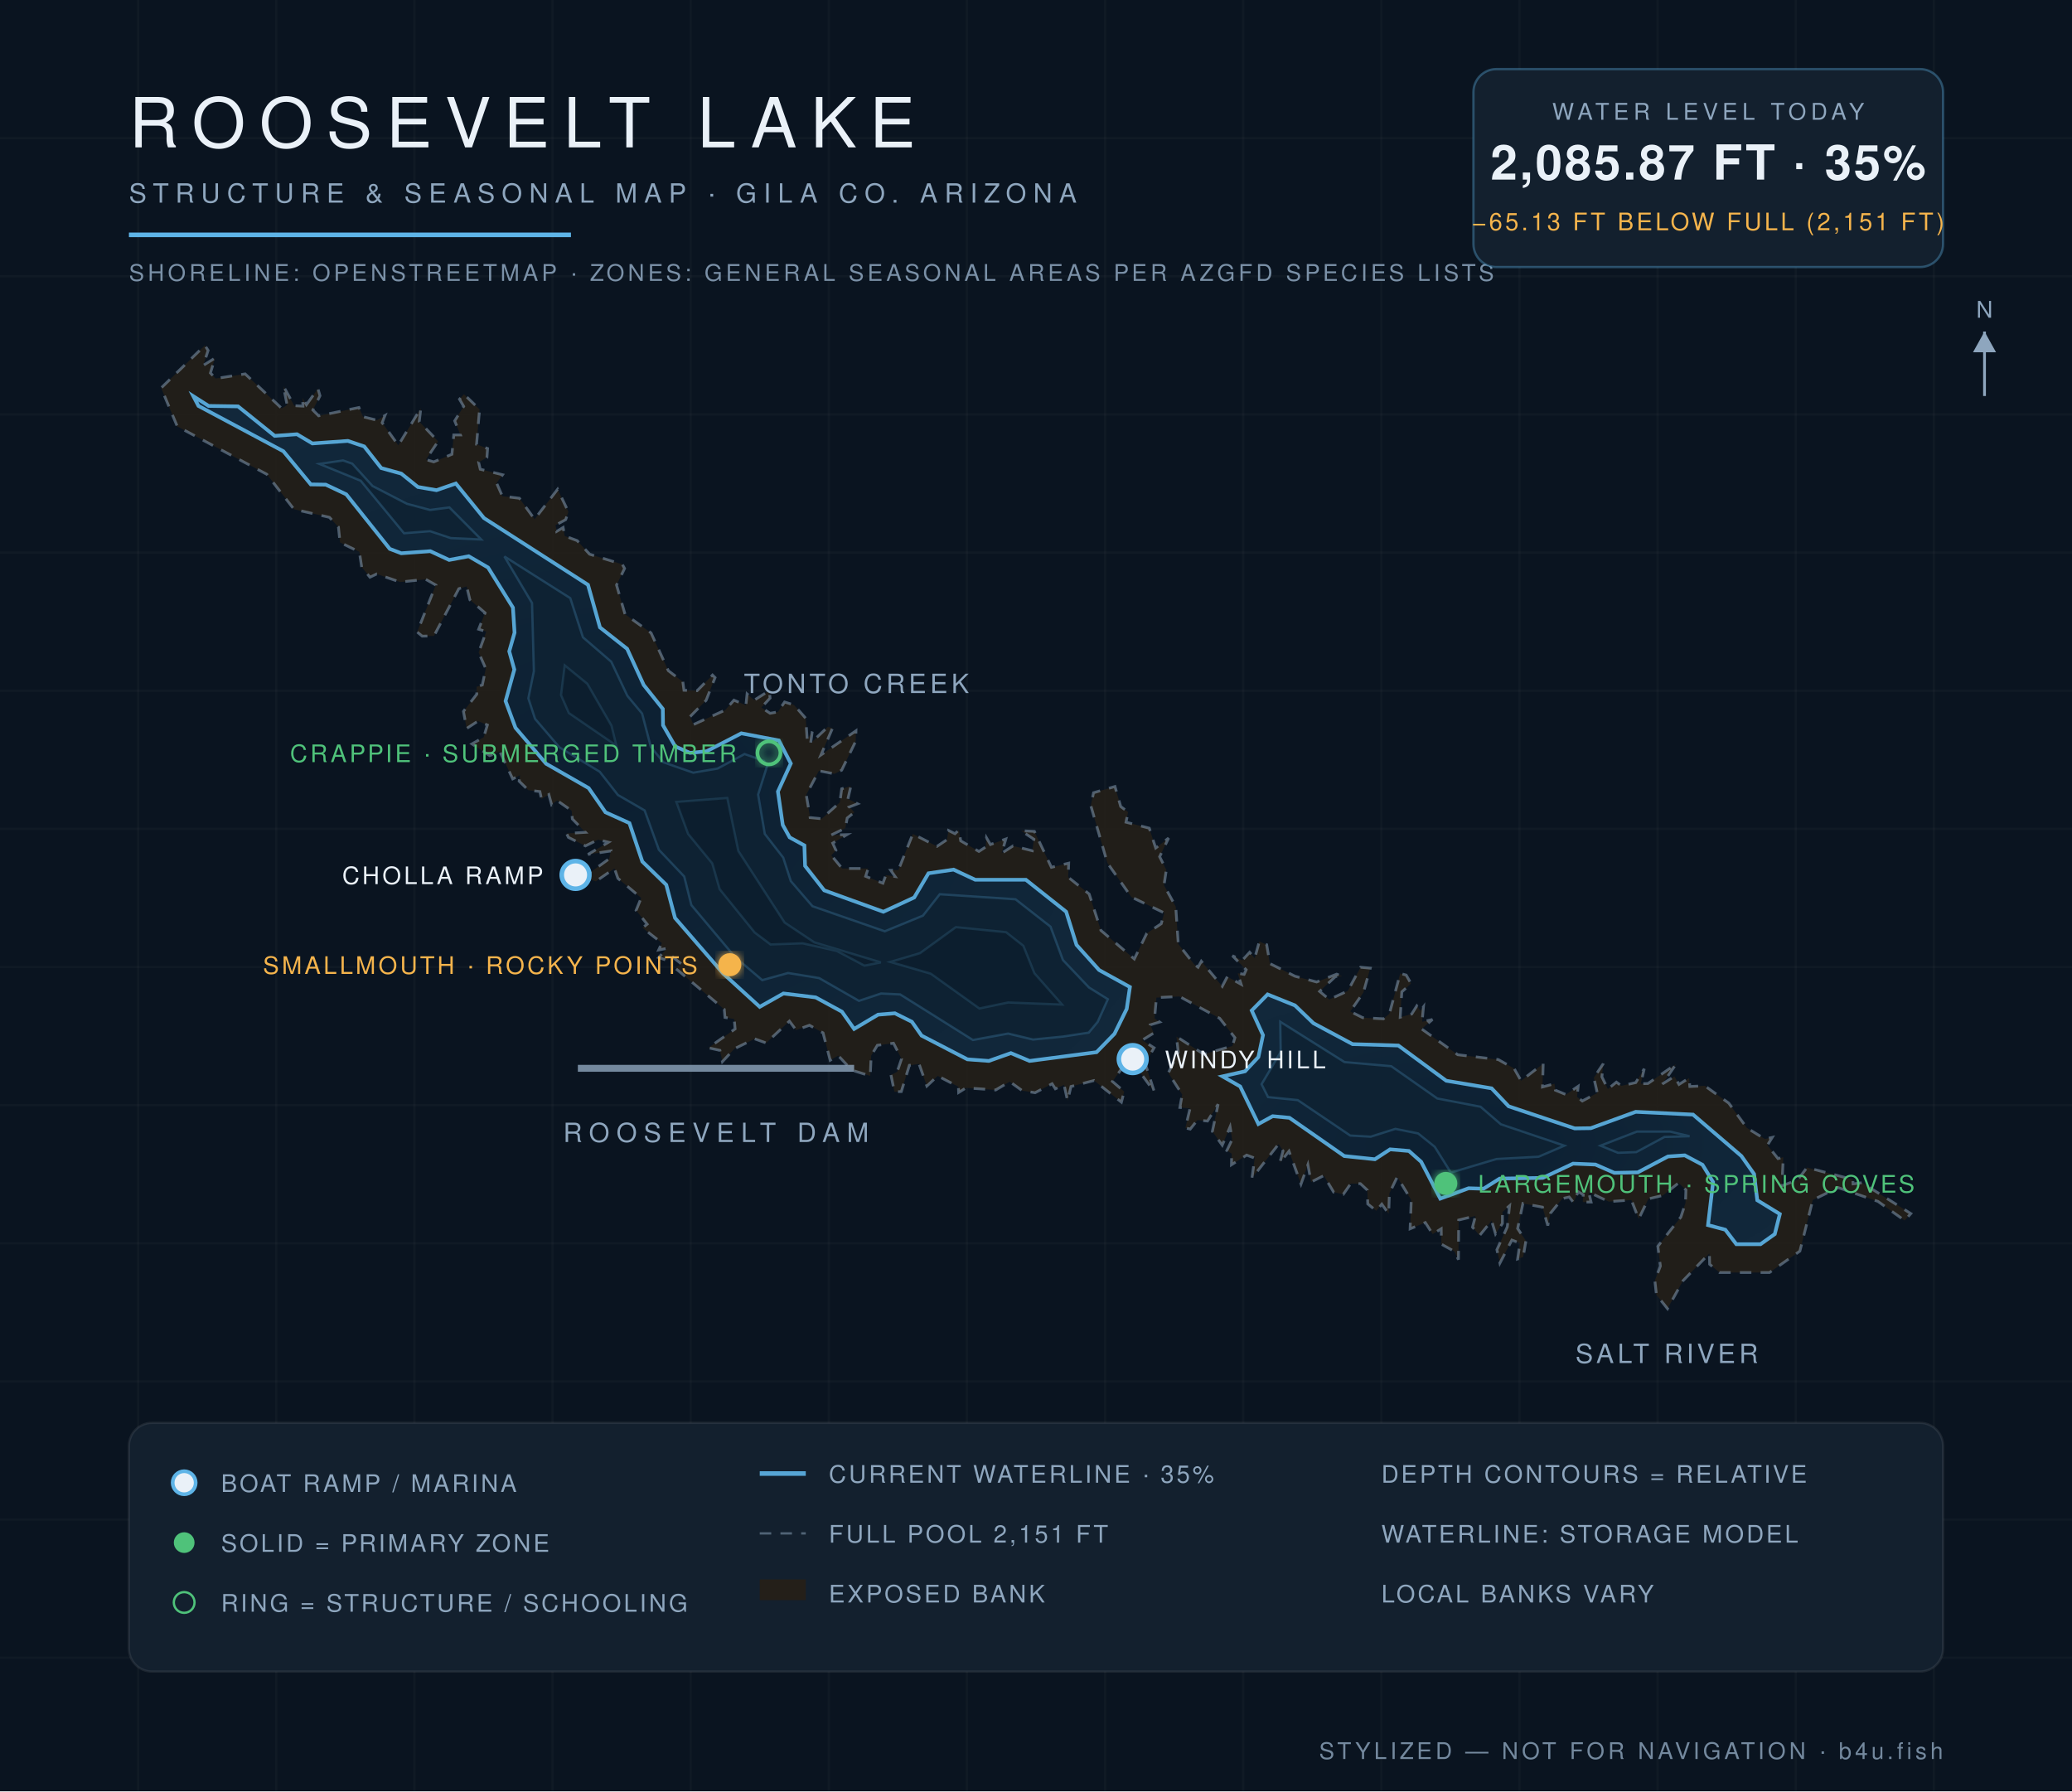
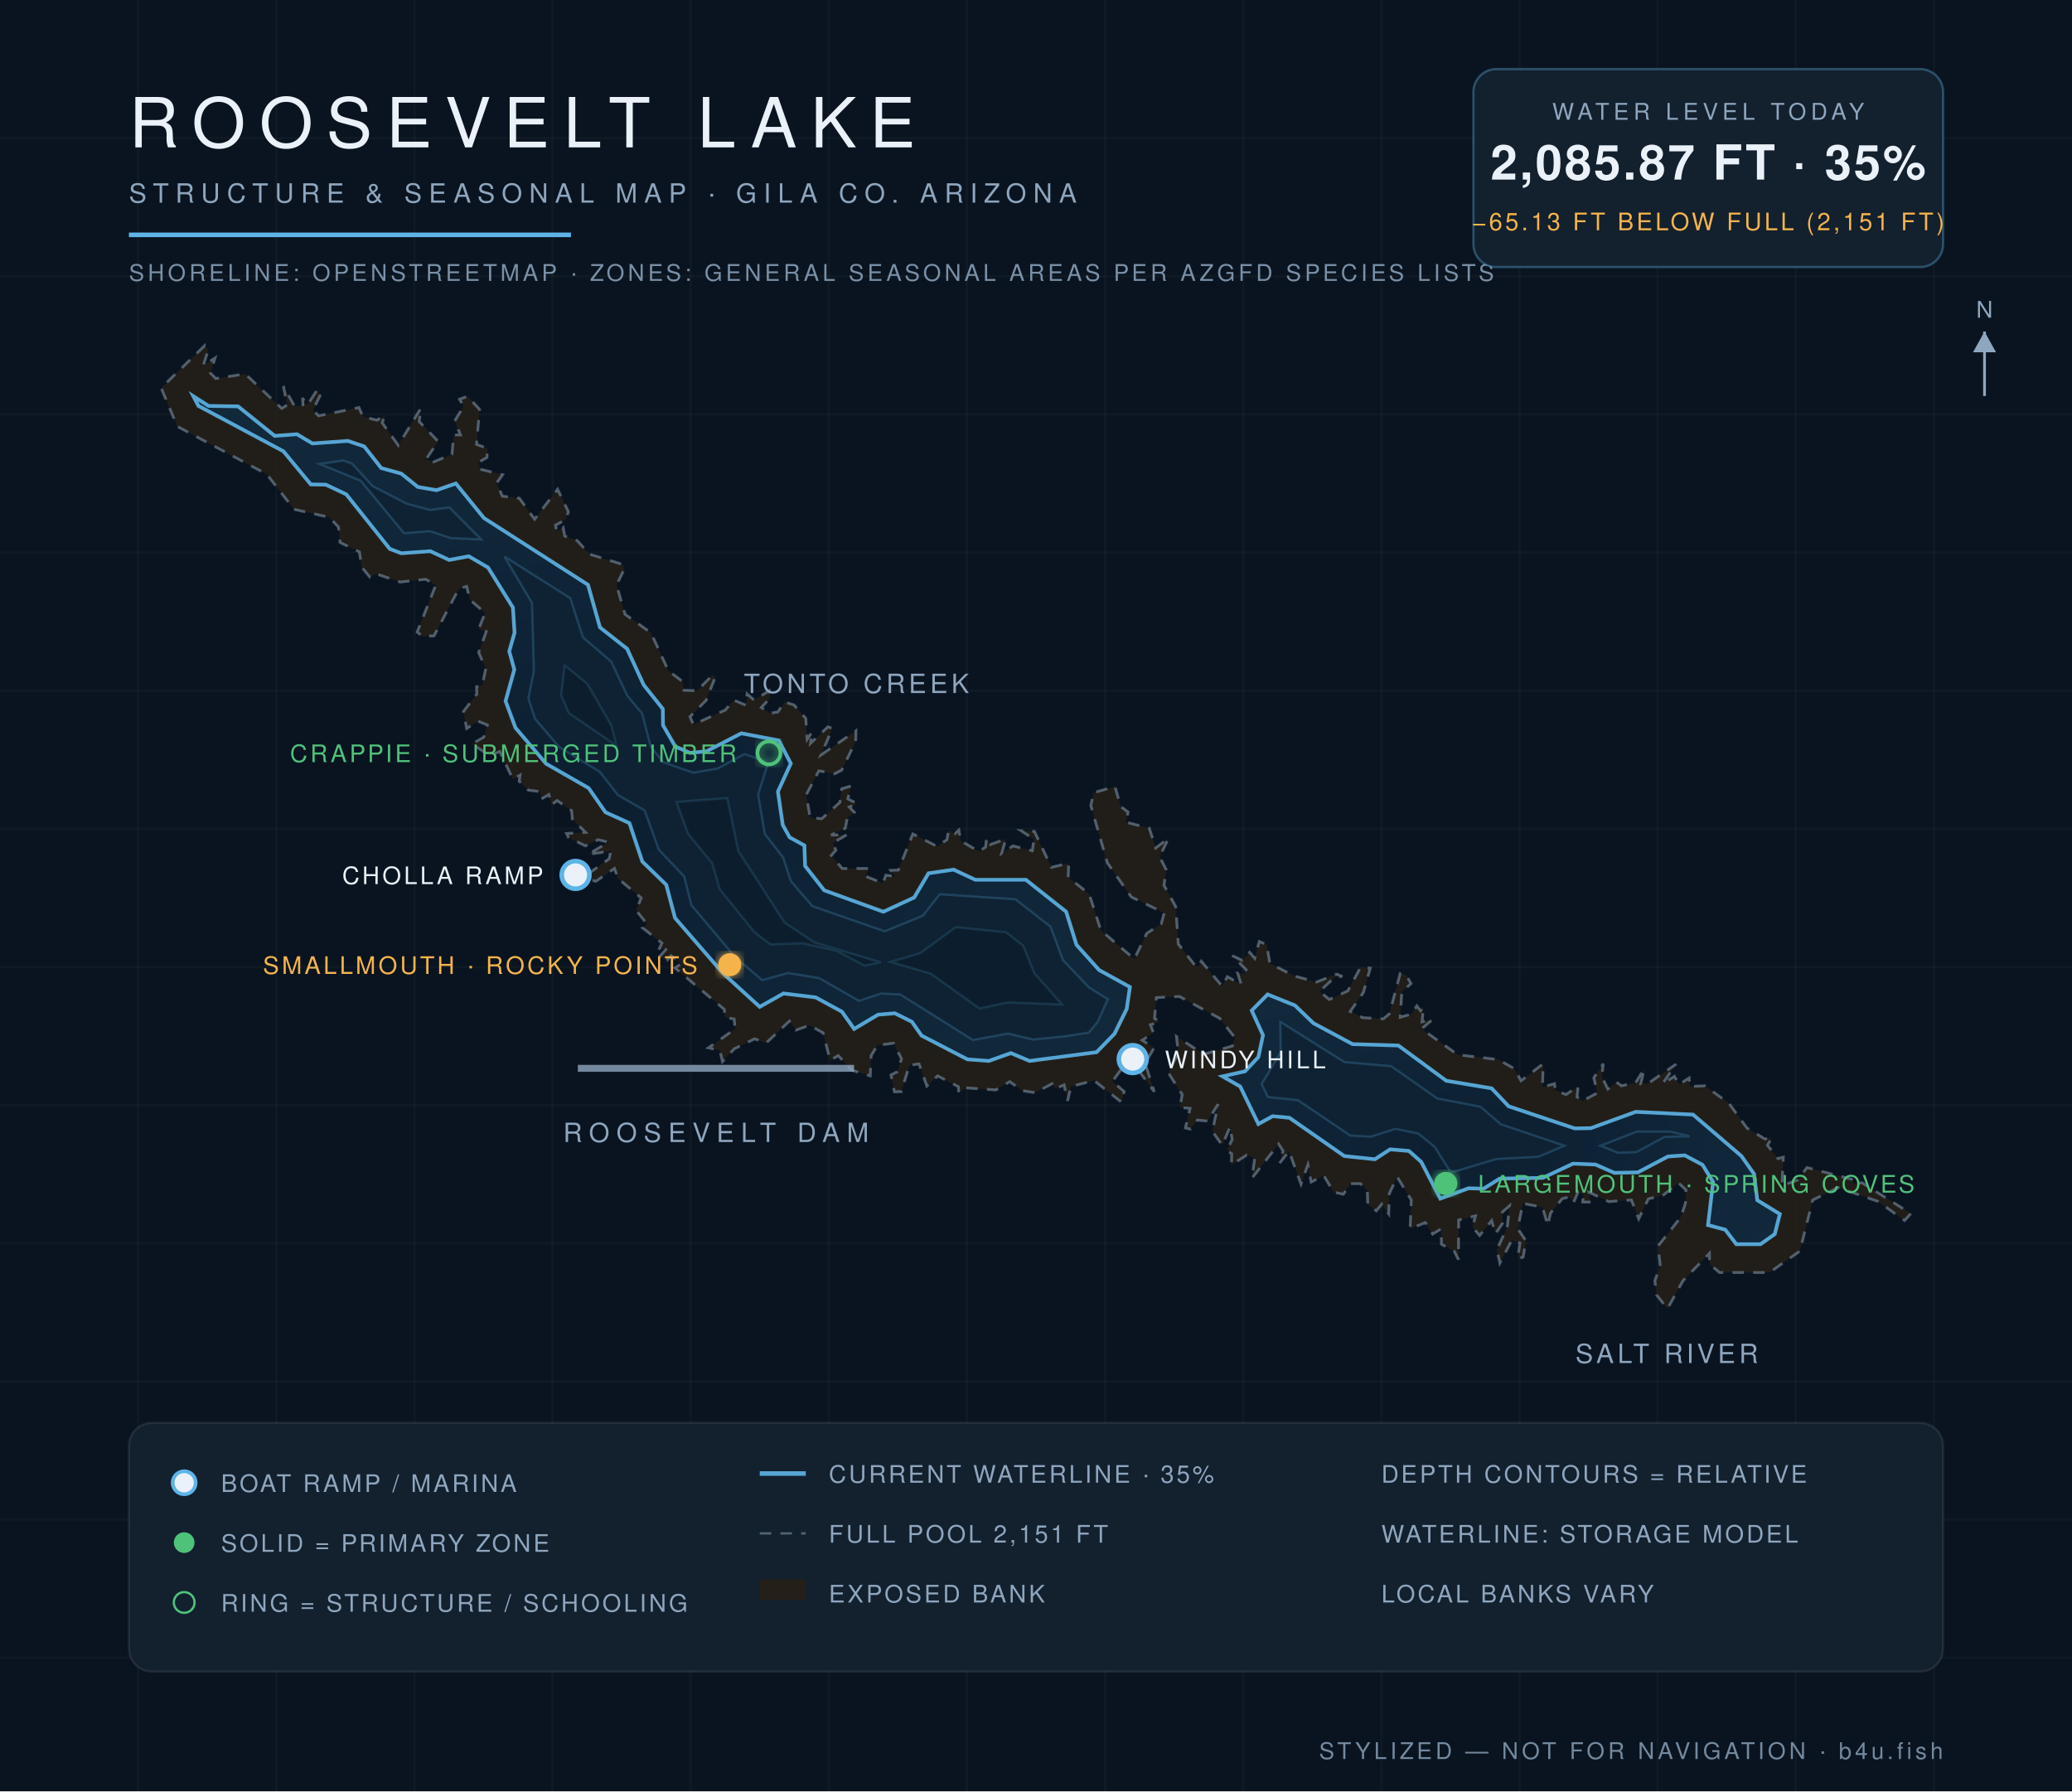
<svg xmlns="http://www.w3.org/2000/svg" viewBox="0 0 900 778" font-family="Helvetica,Arial,sans-serif">
  <defs>
    <radialGradient id="wg" cx="45%" cy="60%" r="80%">
      <stop offset="0%" stop-color="#0c1f31" />
      <stop offset="55%" stop-color="#102639" />
      <stop offset="100%" stop-color="#13293c" />
    </radialGradient>
    <filter id="glow">
      <feGaussianBlur stdDeviation="2.2" result="b" />
      <feMerge>
        <feMergeNode in="b" />
        <feMergeNode in="SourceGraphic" />
      </feMerge>
    </filter>
  </defs>
  <rect width="900" height="778" fill="#0a1420" />
  <g stroke="#ffffff" stroke-opacity="0.025">
    <line x1="60" y1="0" x2="60" y2="778" />
    <line x1="120" y1="0" x2="120" y2="778" />
    <line x1="180" y1="0" x2="180" y2="778" />
    <line x1="240" y1="0" x2="240" y2="778" />
    <line x1="300" y1="0" x2="300" y2="778" />
    <line x1="360" y1="0" x2="360" y2="778" />
    <line x1="420" y1="0" x2="420" y2="778" />
    <line x1="480" y1="0" x2="480" y2="778" />
    <line x1="540" y1="0" x2="540" y2="778" />
    <line x1="600" y1="0" x2="600" y2="778" />
    <line x1="660" y1="0" x2="660" y2="778" />
    <line x1="720" y1="0" x2="720" y2="778" />
    <line x1="780" y1="0" x2="780" y2="778" />
    <line x1="840" y1="0" x2="840" y2="778" />
    <line x1="0" y1="60" x2="900" y2="60" />
    <line x1="0" y1="120" x2="900" y2="120" />
    <line x1="0" y1="180" x2="900" y2="180" />
    <line x1="0" y1="240" x2="900" y2="240" />
    <line x1="0" y1="300" x2="900" y2="300" />
    <line x1="0" y1="360" x2="900" y2="360" />
    <line x1="0" y1="420" x2="900" y2="420" />
    <line x1="0" y1="480" x2="900" y2="480" />
    <line x1="0" y1="540" x2="900" y2="540" />
    <line x1="0" y1="600" x2="900" y2="600" />
    <line x1="0" y1="660" x2="900" y2="660" />
    <line x1="0" y1="720" x2="900" y2="720" />
  </g>
-   <path d="M 133.1,175.8 L 138.1,168.8 L 139.0,171.9 L 135.9,178.1 L 138.4,180.6 L 155.9,177.0 L 157.7,181.0 L 163.7,182.5 L 167.2,180.5 L 166.0,183.6 L 173.0,193.4 L 182.8,177.3 L 182.1,183.1 L 190.3,191.7 L 185.0,199.6 L 188.4,200.6 L 196.3,197.3 L 197.1,188.9 L 200.0,188.9 L 197.5,182.8 L 201.4,176.5 L 199.6,173.4 L 201.5,171.2 L 208.3,177.8 L 207.0,193.0 L 211.8,194.8 L 211.5,198.7 L 207.9,200.8 L 208.6,203.8 L 218.3,206.2 L 215.7,209.8 L 218.2,215.5 L 225.6,216.4 L 232.2,225.5 L 242.2,212.5 L 246.9,222.3 L 245.7,225.7 L 241.3,228.1 L 241.8,230.8 L 244.6,229.1 L 245.3,232.8 L 250.7,234.8 L 256.1,240.7 L 270.3,245.1 L 271.3,246.9 L 267.8,254.1 L 271.5,266.8 L 282.8,274.9 L 290.3,291.3 L 296.6,296.1 L 297.1,299.8 L 302.8,300.0 L 309.5,293.2 L 310.6,294.3 L 306.7,304.2 L 299.7,311.3 L 301.2,314.7 L 315.0,308.4 L 318.8,304.1 L 324.0,306.3 L 324.5,301.4 L 327.6,304.1 L 334.1,300.0 L 334.5,303.2 L 330.7,307.3 L 334.5,309.8 L 337.9,309.2 L 340.8,304.9 L 344.9,306.2 L 350.0,312.0 L 350.6,321.1 L 352.8,317.8 L 352.1,322.8 L 359.6,315.7 L 361.6,316.3 L 356.6,327.9 L 371.8,317.4 L 371.7,321.9 L 365.6,334.5 L 362.5,336.1 L 355.7,334.8 L 350.2,345.2 L 351.9,355.1 L 356.9,355.6 L 364.8,348.5 L 365.6,342.6 L 369.6,341.4 L 368.3,347.0 L 372.5,349.1 L 368.9,350.5 L 371.1,352.8 L 368.0,355.3 L 367.2,359.7 L 361.0,362.7 L 367.9,362.5 L 361.7,366.2 L 363.1,369.3 L 361.1,371.5 L 365.8,377.2 L 377.1,377.2 L 376.0,380.6 L 383.5,383.6 L 384.8,380.1 L 388.8,380.7 L 386.9,378.0 L 390.2,377.9 L 396.5,362.2 L 407.0,367.6 L 411.3,364.7 L 412.0,360.7 L 414.8,362.1 L 416.5,360.5 L 417.3,365.2 L 425.2,369.8 L 428.1,367.9 L 428.5,363.9 L 430.2,366.8 L 436.9,364.4 L 435.1,370.6 L 440.0,367.4 L 448.4,369.5 L 449.1,364.5 L 443.5,360.8 L 449.3,361.1 L 456.7,376.7 L 464.2,374.9 L 464.0,381.0 L 473.1,388.3 L 478.2,404.1 L 492.7,416.5 L 498.1,405.4 L 504.4,401.2 L 505.7,396.5 L 491.4,389.6 L 481.0,374.8 L 473.8,349.9 L 475.0,344.3 L 484.3,341.6 L 486.8,350.3 L 490.0,352.7 L 489.1,357.1 L 499.2,359.7 L 502.0,368.3 L 507.6,364.0 L 503.7,372.1 L 506.6,377.8 L 505.6,384.5 L 510.7,393.8 L 511.8,410.0 L 518.6,418.7 L 520.4,420.1 L 521.8,417.5 L 530.9,428.4 L 533.1,424.2 L 539.1,427.5 L 537.6,422.7 L 540.4,423.2 L 541.3,421.2 L 535.3,415.1 L 539.6,417.1 L 542.8,413.6 L 545.0,416.2 L 547.0,408.9 L 550.2,410.3 L 551.6,418.5 L 562.5,424.0 L 571.9,426.5 L 580.6,423.1 L 583.1,424.1 L 580.1,424.1 L 573.2,430.6 L 577.4,434.1 L 585.4,430.4 L 591.0,420.1 L 595.2,420.5 L 592.2,431.1 L 586.5,439.3 L 591.9,442.0 L 600.9,442.5 L 603.5,440.3 L 608.2,422.8 L 610.8,423.5 L 612.9,427.2 L 608.9,430.8 L 608.2,441.8 L 613.2,440.4 L 615.4,436.9 L 617.0,439.0 L 618.3,437.3 L 617.7,443.8 L 622.2,442.8 L 617.5,446.9 L 633.2,458.1 L 650.8,460.2 L 657.7,464.1 L 660.7,469.4 L 670.3,462.0 L 670.0,472.1 L 675.2,470.7 L 675.6,473.5 L 680.2,475.4 L 685.5,471.8 L 685.0,476.4 L 687.3,478.2 L 693.8,474.7 L 692.3,468.1 L 696.4,462.0 L 695.8,467.7 L 698.4,473.0 L 702.1,470.0 L 704.3,471.6 L 710.5,470.2 L 714.2,464.2 L 712.7,470.7 L 715.8,470.6 L 728.0,462.2 L 722.1,470.8 L 727.3,467.5 L 729.3,471.0 L 733.7,468.2 L 734.0,471.9 L 740.5,471.6 L 750.9,479.1 L 758.8,489.9 L 766.6,494.7 L 769.8,494.0 L 767.7,497.4 L 772.3,503.2 L 774.6,502.6 L 774.0,515.0 L 780.8,512.5 L 784.9,507.1 L 804.8,512.3 L 804.9,514.2 L 808.8,513.7 L 830.0,527.1 L 827.3,530.1 L 815.7,521.8 L 798.4,515.8 L 787.4,521.2 L 781.8,543.4 L 768.6,552.7 L 746.9,552.7 L 742.6,549.1 L 742.5,544.4 L 731.0,556.3 L 724.3,568.4 L 719.5,562.4 L 718.8,556.2 L 721.2,549.9 L 720.1,541.3 L 730.1,528.6 L 732.1,522.5 L 732.3,516.8 L 729.1,513.8 L 722.3,519.2 L 716.0,520.7 L 711.8,529.4 L 708.6,521.2 L 698.8,521.9 L 690.1,517.8 L 691.1,522.1 L 687.5,522.1 L 687.7,518.9 L 685.5,517.6 L 683.5,522.3 L 681.6,519.9 L 678.6,520.6 L 673.5,526.9 L 672.3,532.3 L 670.0,524.3 L 661.5,522.7 L 659.2,533.6 L 662.8,538.9 L 661.6,546.0 L 659.2,546.8 L 660.2,539.9 L 656.7,538.6 L 651.5,548.6 L 650.2,542.8 L 654.7,532.9 L 655.7,523.7 L 652.6,526.4 L 652.6,531.4 L 649.6,535.9 L 647.9,530.2 L 642.7,536.6 L 639.6,533.0 L 640.9,528.1 L 633.6,529.9 L 633.5,547.1 L 631.7,543.5 L 626.1,540.4 L 626.0,533.7 L 622.3,536.0 L 619.1,531.0 L 612.5,533.7 L 613.0,521.2 L 606.9,511.2 L 603.5,518.3 L 603.2,527.2 L 600.2,523.0 L 597.8,525.9 L 594.1,522.9 L 593.9,516.9 L 590.9,514.1 L 586.7,514.1 L 583.5,518.7 L 579.3,517.8 L 575.0,510.6 L 569.5,513.4 L 568.1,505.9 L 565.1,514.3 L 559.9,500.0 L 555.9,505.1 L 557.3,499.9 L 555.4,496.9 L 543.8,511.7 L 545.0,503.0 L 541.5,501.7 L 534.9,505.9 L 535.0,501.1 L 532.9,499.7 L 535.2,494.9 L 534.3,489.4 L 530.9,497.4 L 526.6,491.4 L 529.1,479.6 L 524.5,486.9 L 520.1,486.5 L 517.0,490.4 L 514.9,489.9 L 516.9,481.4 L 512.5,481.0 L 513.5,475.4 L 507.5,466.0 L 511.8,457.1 L 511.0,450.2 L 522.9,457.9 L 535.3,454.3 L 536.4,450.7 L 529.8,442.3 L 512.3,432.8 L 502.3,433.3 L 501.5,442.3 L 503.7,443.9 L 499.7,445.1 L 501.1,448.7 L 496.1,451.8 L 501.3,455.1 L 497.4,461.8 L 501.4,474.2 L 490.6,459.5 L 483.2,469.7 L 488.3,474.1 L 487.1,478.7 L 475.2,469.3 L 465.2,471.9 L 463.7,478.1 L 462.2,471.2 L 458.4,472.9 L 457.0,470.7 L 449.6,474.6 L 444.0,473.7 L 438.6,469.8 L 432.5,473.4 L 419.6,472.5 L 416.4,474.5 L 416.3,472.0 L 407.3,467.3 L 402.6,471.7 L 399.2,462.1 L 395.0,462.7 L 391.5,474.1 L 388.5,474.2 L 387.0,466.9 L 389.7,465.5 L 391.6,459.9 L 388.1,453.1 L 381.1,454.0 L 378.4,458.5 L 378.0,467.3 L 370.0,464.8 L 364.1,458.5 L 360.6,460.5 L 357.5,448.6 L 351.6,445.3 L 345.8,447.4 L 342.9,443.5 L 332.8,453.0 L 327.8,451.2 L 319.0,455.5 L 313.8,461.1 L 312.7,456.2 L 307.7,455.1 L 319.3,446.9 L 318.9,442.6 L 314.9,441.9 L 314.6,438.4 L 293.2,420.4 L 295.9,418.6 L 291.5,415.1 L 289.7,417.1 L 286.1,415.9 L 289.7,411.9 L 286.1,412.6 L 287.5,409.6 L 279.1,403.0 L 281.1,401.4 L 276.3,395.4 L 278.5,390.0 L 268.4,381.5 L 266.9,377.2 L 258.8,382.8 L 250.1,380.0 L 255.0,379.9 L 264.6,373.0 L 265.3,369.6 L 255.4,371.1 L 264.3,365.8 L 259.8,364.7 L 254.3,367.4 L 246.9,363.7 L 246.1,362.0 L 254.3,361.5 L 248.6,355.7 L 248.3,352.1 L 242.0,347.7 L 239.6,349.5 L 238.4,345.1 L 235.2,347.0 L 234.5,343.8 L 229.5,343.2 L 225.5,339.3 L 225.9,336.7 L 222.7,338.3 L 217.1,326.4 L 212.7,328.2 L 205.0,323.1 L 210.1,320.2 L 211.7,314.9 L 207.6,313.2 L 202.7,316.4 L 201.3,309.0 L 207.1,301.5 L 207.0,298.3 L 209.5,297.5 L 211.0,290.4 L 207.9,283.4 L 211.2,274.3 L 207.9,273.3 L 210.7,266.2 L 204.1,260.5 L 202.7,254.7 L 199.3,255.7 L 188.5,276.2 L 183.4,276.3 L 181.2,274.5 L 189.3,254.1 L 184.9,251.6 L 173.8,252.8 L 163.6,249.3 L 160.7,250.7 L 157.1,246.3 L 156.1,239.7 L 147.7,235.6 L 147.0,228.9 L 143.1,224.7 L 127.7,221.2 L 115.9,206.0 L 77.0,185.2 L 70.0,168.5 L 89.0,150.0 L 90.4,152.2 L 88.3,158.7 L 93.4,155.5 L 91.4,162.0 L 93.7,164.4 L 106.5,162.4 L 122.4,177.4 L 124.7,175.9 L 123.1,167.7 L 127.8,176.2 L 131.6,176.4 L 131.4,172.8 L 133.1,175.8 Z" fill="#241f19" fill-opacity="0.9" stroke="#8ea6be" stroke-opacity="0.5" stroke-width="1.2" stroke-dasharray="5 4" />
+   <path d="M 134.7,174.1 L 138.1,168.8 L 139.0,171.9 L 135.9,178.1 L 138.4,180.6 L 155.9,177.0 L 157.7,181.0 L 163.7,182.5 L 167.2,180.5 L 166.0,183.6 L 173.0,193.4 L 182.8,177.3 L 182.1,183.1 L 190.3,191.7 L 185.0,199.6 L 188.4,200.6 L 196.3,197.3 L 197.1,188.9 L 200.0,188.9 L 197.5,182.8 L 201.4,176.5 L 199.6,173.4 L 203.1,172.1 L 208.3,177.8 L 207.0,193.0 L 211.8,194.8 L 211.5,198.7 L 207.9,200.8 L 208.6,203.8 L 218.3,206.2 L 215.7,209.8 L 218.2,215.5 L 225.6,216.4 L 232.2,225.5 L 242.2,212.5 L 246.9,222.3 L 245.7,225.7 L 241.3,228.1 L 241.8,230.8 L 244.6,229.1 L 245.3,232.8 L 250.7,234.8 L 256.1,240.7 L 270.3,245.1 L 271.3,246.9 L 267.8,254.1 L 271.5,266.8 L 282.8,274.9 L 290.3,291.3 L 296.6,296.1 L 297.1,299.8 L 302.8,300.0 L 309.5,293.2 L 310.6,294.3 L 306.7,304.2 L 299.7,311.3 L 301.2,314.7 L 315.0,308.4 L 318.8,304.1 L 324.0,306.3 L 324.5,301.4 L 327.6,304.1 L 334.1,300.0 L 334.5,303.2 L 330.7,307.3 L 334.5,309.8 L 337.9,309.2 L 340.8,304.9 L 344.9,306.2 L 350.0,312.0 L 350.6,321.1 L 352.8,317.8 L 352.1,322.8 L 359.6,315.7 L 361.6,316.3 L 356.6,327.9 L 371.8,317.4 L 371.7,321.9 L 365.6,334.5 L 362.5,336.1 L 355.7,334.8 L 350.2,345.2 L 351.9,355.1 L 356.9,355.6 L 364.8,348.5 L 365.6,342.6 L 369.6,341.4 L 368.3,347.0 L 372.5,349.1 L 368.9,350.5 L 371.1,352.8 L 368.0,355.3 L 367.2,359.7 L 361.0,362.7 L 367.9,362.5 L 361.7,366.2 L 363.1,369.3 L 361.1,371.5 L 365.8,377.2 L 377.1,377.2 L 376.0,380.6 L 383.5,383.6 L 384.8,380.1 L 388.8,380.7 L 386.9,378.0 L 390.2,377.9 L 396.5,362.2 L 407.0,367.6 L 411.3,364.7 L 412.0,360.7 L 414.8,362.1 L 416.5,360.5 L 417.3,365.2 L 425.2,369.8 L 428.1,367.9 L 428.5,363.9 L 430.2,366.8 L 436.9,364.4 L 435.1,370.6 L 440.0,367.4 L 448.4,369.5 L 449.1,364.5 L 443.5,360.8 L 449.3,361.1 L 456.7,376.7 L 464.2,374.9 L 464.0,381.0 L 473.1,388.3 L 478.2,404.1 L 492.7,416.5 L 498.1,405.4 L 504.4,401.2 L 505.7,396.5 L 491.4,389.6 L 481.0,374.8 L 473.8,349.9 L 475.0,344.3 L 484.3,341.6 L 486.8,350.3 L 490.0,352.7 L 489.1,357.1 L 499.2,359.7 L 502.0,368.3 L 507.6,364.0 L 503.7,372.1 L 506.6,377.8 L 505.6,384.5 L 510.7,393.8 L 511.8,410.0 L 518.6,418.7 L 520.4,420.1 L 521.8,417.5 L 530.9,428.4 L 533.1,424.2 L 539.1,427.5 L 537.6,422.7 L 540.4,423.2 L 541.3,421.2 L 535.3,415.1 L 539.6,417.1 L 542.8,413.6 L 545.0,416.2 L 547.0,408.9 L 550.2,410.3 L 551.6,418.5 L 562.5,424.0 L 571.9,426.5 L 580.6,423.1 L 583.1,424.1 L 580.1,424.1 L 573.2,430.6 L 577.4,434.1 L 585.4,430.4 L 591.0,420.1 L 595.2,420.5 L 592.2,431.1 L 586.5,439.3 L 591.9,442.0 L 600.9,442.5 L 603.5,440.3 L 608.2,422.8 L 610.8,423.5 L 612.9,427.2 L 608.9,430.8 L 608.2,441.8 L 613.2,440.4 L 615.4,436.9 L 617.0,439.0 L 618.3,437.3 L 617.7,443.8 L 622.2,442.8 L 617.5,446.9 L 633.2,458.1 L 650.8,460.2 L 657.7,464.1 L 660.7,469.4 L 670.3,462.0 L 670.0,472.1 L 675.2,470.7 L 675.6,473.5 L 680.2,475.4 L 685.5,471.8 L 685.0,476.4 L 687.3,478.2 L 693.8,474.7 L 692.3,468.1 L 696.4,462.0 L 695.8,467.7 L 698.4,473.0 L 702.1,470.0 L 704.3,471.6 L 710.5,470.2 L 714.2,464.2 L 712.7,470.7 L 715.8,470.6 L 728.0,462.2 L 722.1,470.8 L 727.3,467.5 L 729.3,471.0 L 733.7,468.2 L 734.0,471.9 L 740.5,471.6 L 750.9,479.1 L 758.8,489.9 L 766.6,494.7 L 769.8,494.0 L 767.7,497.4 L 772.3,503.2 L 774.6,502.6 L 774.0,515.0 L 780.8,512.5 L 784.9,507.1 L 804.8,512.3 L 804.9,514.2 L 808.8,513.7 L 830.0,527.1 L 827.3,530.1 L 815.7,521.8 L 798.4,515.8 L 787.4,521.2 L 781.8,543.4 L 768.6,552.7 L 746.9,552.7 L 742.6,549.1 L 742.5,544.4 L 731.0,556.3 L 724.3,568.4 L 719.5,562.4 L 718.8,556.2 L 721.2,549.9 L 720.1,541.3 L 730.1,528.6 L 732.1,522.5 L 732.3,516.8 L 729.1,513.8 L 722.3,519.2 L 716.0,520.7 L 711.8,529.4 L 708.6,521.2 L 698.8,521.9 L 690.1,517.8 L 691.1,522.1 L 687.5,522.1 L 687.7,518.9 L 685.5,517.6 L 683.5,522.3 L 681.6,519.9 L 678.6,520.6 L 673.5,526.9 L 672.3,532.3 L 670.0,524.3 L 661.5,522.7 L 659.2,533.6 L 662.8,538.9 L 661.6,546.0 L 659.2,546.8 L 660.2,539.9 L 656.7,538.6 L 651.5,548.6 L 650.2,542.8 L 654.7,532.9 L 655.7,523.7 L 652.6,526.4 L 652.6,531.4 L 649.6,535.9 L 647.9,530.2 L 642.7,536.6 L 639.6,533.0 L 640.9,528.1 L 633.6,529.9 L 633.5,547.1 L 631.7,543.5 L 626.1,540.4 L 626.0,533.7 L 622.3,536.0 L 619.1,531.0 L 612.5,533.7 L 613.0,521.2 L 606.9,511.2 L 603.5,518.3 L 603.2,527.2 L 600.2,523.0 L 597.8,525.9 L 594.1,522.9 L 593.9,516.9 L 590.9,514.1 L 586.7,514.1 L 583.5,518.7 L 579.3,517.8 L 575.0,510.6 L 569.5,513.4 L 568.1,505.9 L 565.1,514.3 L 559.9,500.0 L 555.9,505.1 L 557.3,499.9 L 555.4,496.9 L 543.8,511.7 L 545.0,503.0 L 541.5,501.7 L 534.9,505.9 L 535.0,501.1 L 532.9,499.7 L 535.2,494.9 L 534.3,489.4 L 530.9,497.4 L 526.6,491.4 L 529.1,479.6 L 524.5,486.9 L 520.1,486.5 L 517.0,490.4 L 514.9,489.9 L 516.9,481.4 L 512.5,481.0 L 513.5,475.4 L 507.5,466.0 L 511.8,457.1 L 511.0,450.2 L 522.9,457.9 L 535.3,454.3 L 536.4,450.7 L 529.8,442.3 L 512.3,432.8 L 502.3,433.3 L 501.5,442.3 L 503.7,443.9 L 499.7,445.1 L 501.1,448.7 L 496.1,451.8 L 501.3,455.1 L 497.4,461.8 L 501.4,474.2 L 490.6,459.5 L 483.2,469.7 L 488.3,474.1 L 487.1,478.7 L 475.2,469.3 L 465.2,471.9 L 463.7,478.1 L 462.2,471.2 L 458.4,472.9 L 457.0,470.7 L 449.6,474.6 L 444.0,473.7 L 438.6,469.8 L 432.5,473.4 L 419.6,472.5 L 416.4,474.5 L 416.3,472.0 L 407.3,467.3 L 402.6,471.7 L 399.2,462.1 L 395.0,462.7 L 391.5,474.1 L 388.5,474.2 L 387.0,466.9 L 389.7,465.5 L 391.6,459.9 L 388.1,453.1 L 381.1,454.0 L 378.4,458.5 L 378.0,467.3 L 370.0,464.8 L 364.1,458.5 L 360.6,460.5 L 357.5,448.6 L 351.6,445.3 L 345.8,447.4 L 342.9,443.5 L 332.8,453.0 L 327.8,451.2 L 319.0,455.5 L 313.8,461.1 L 312.7,456.2 L 307.7,455.1 L 319.3,446.9 L 318.9,442.6 L 314.9,441.9 L 314.6,438.4 L 293.2,420.4 L 295.9,418.6 L 291.5,415.1 L 289.7,417.1 L 286.1,415.9 L 289.7,411.9 L 286.1,412.6 L 287.5,409.6 L 279.1,403.0 L 281.1,401.4 L 276.3,395.4 L 278.5,390.0 L 268.4,381.5 L 266.9,377.2 L 258.8,382.8 L 250.1,380.0 L 255.0,379.9 L 264.6,373.0 L 265.3,369.6 L 255.4,371.1 L 264.3,365.8 L 259.8,364.7 L 254.3,367.4 L 246.9,363.7 L 246.1,362.0 L 254.3,361.5 L 248.6,355.7 L 248.3,352.1 L 242.0,347.7 L 239.6,349.5 L 238.4,345.1 L 235.2,347.0 L 234.5,343.8 L 229.5,343.2 L 225.5,339.3 L 225.9,336.7 L 222.7,338.3 L 217.1,326.4 L 212.7,328.2 L 205.0,323.1 L 210.1,320.2 L 211.7,314.9 L 207.6,313.2 L 202.7,316.4 L 201.3,309.0 L 207.1,301.5 L 207.0,298.3 L 209.5,297.5 L 211.0,290.4 L 207.9,283.4 L 211.2,274.3 L 207.9,273.3 L 210.7,266.2 L 204.1,260.5 L 202.7,254.7 L 199.3,255.7 L 188.5,276.2 L 183.4,276.3 L 181.2,274.5 L 189.3,254.1 L 184.9,251.6 L 173.8,252.8 L 163.6,249.3 L 160.7,250.7 L 157.1,246.3 L 156.1,239.7 L 147.7,235.6 L 147.0,228.9 L 143.1,224.7 L 127.7,221.2 L 115.9,206.0 L 77.0,185.2 L 70.0,168.5 L 89.0,150.0 L 90.4,152.2 L 88.3,158.7 L 93.4,155.5 L 91.4,162.0 L 93.7,164.4 L 106.5,162.4 L 122.4,177.4 L 124.7,175.9 L 123.1,167.7 L 127.8,176.2 L 131.6,176.4 L 131.4,172.8 L 133.1,175.8 L 134.7,174.1 Z" fill="#241f19" fill-opacity="0.9" stroke="#8ea6be" stroke-opacity="0.5" stroke-width="1.2" stroke-dasharray="5 4" />
  <path d="M 84.0,172.1 L 90.6,176.3 L 103.4,176.5 L 119.3,189.3 L 129.0,188.6 L 135.7,192.6 L 151.1,191.5 L 158.2,193.9 L 165.6,203.3 L 174.3,205.7 L 181.5,211.5 L 189.6,212.9 L 198.0,210.0 L 210.2,225.0 L 255.4,254.0 L 260.6,272.5 L 272.4,281.8 L 279.6,297.5 L 287.9,307.9 L 288.0,315.0 L 293.3,324.2 L 299.7,327.0 L 306.9,326.3 L 322.0,318.5 L 338.3,321.6 L 343.5,331.6 L 337.9,343.8 L 340.0,358.3 L 343.0,363.7 L 349.4,367.2 L 349.7,376.1 L 358.0,386.7 L 383.7,396.0 L 397.1,389.8 L 403.3,379.3 L 414.2,377.7 L 423.6,382.1 L 445.6,382.1 L 463.1,396.0 L 467.6,410.4 L 477.4,421.3 L 490.8,428.7 L 489.4,438.2 L 484.1,449.0 L 476.3,457.0 L 447.2,460.8 L 439.1,457.4 L 429.5,460.8 L 420.2,460.1 L 400.3,449.8 L 396.1,443.8 L 388.7,440.1 L 381.4,440.7 L 371.0,446.9 L 365.7,439.4 L 354.3,433.2 L 340.3,431.5 L 330.0,437.3 L 314.2,422.9 L 293.2,398.7 L 289.4,384.3 L 279.0,374.2 L 273.4,357.5 L 263.0,352.8 L 255.7,342.3 L 237.2,331.7 L 223.9,316.1 L 219.6,304.5 L 223.4,290.8 L 221.2,282.9 L 223.5,274.8 L 222.8,263.9 L 212.0,246.5 L 203.6,241.6 L 195.1,243.2 L 186.9,239.4 L 174.3,240.3 L 169.3,238.4 L 150.4,214.7 L 141.5,210.5 L 135.0,210.4 L 123.1,196.0 L 86.2,176.3 L 84.0,172.1 Z" fill="url(#wg)" stroke="#5eb4e7" stroke-opacity="0.9" stroke-width="1.6" />
  <path d="M 543.7,438.9 L 550.6,431.9 L 562.5,436.7 L 570.5,444.4 L 587.5,453.5 L 607.4,454.1 L 628.2,469.4 L 647.9,472.7 L 655.3,480.5 L 684.0,490.1 L 691.0,490.0 L 710.5,482.9 L 735.4,484.1 L 756.4,502.1 L 761.9,509.9 L 763.3,521.3 L 773.1,527.3 L 770.9,536.0 L 764.7,540.4 L 754.2,540.4 L 749.4,534.1 L 741.9,532.1 L 744.1,513.4 L 739.5,505.9 L 731.8,501.8 L 724.5,502.3 L 711.4,509.2 L 701.2,509.4 L 693.0,505.8 L 683.3,505.4 L 670.1,511.6 L 651.4,511.9 L 644.4,516.3 L 637.9,516.1 L 625.6,520.6 L 617.3,504.6 L 612.0,499.9 L 603.8,499.2 L 597.2,503.5 L 583.9,502.1 L 560.1,485.5 L 552.8,484.8 L 546.6,488.2 L 538.7,471.9 L 531.0,467.5 L 540.8,465.3 L 546.6,459.1 L 548.6,449.6 L 543.7,438.9 Z" fill="url(#wg)" stroke="#5eb4e7" stroke-opacity="0.9" stroke-width="1.6" />
  <path d="M 548.0,470.9 L 556.3,456.9 L 556.1,443.8 L 584.0,461.3 L 604.3,463.1 L 624.3,477.1 L 643.1,480.7 L 651.9,488.3 L 679.5,497.6 L 668.3,502.4 L 650.0,503.4 L 630.2,509.3 L 623.2,498.1 L 616.0,492.3 L 606.1,490.3 L 595.4,493.7 L 586.5,493.2 L 563.7,477.8 L 550.8,476.5 L 548.0,470.9 Z" fill="#0e2233" stroke="#5eb4e7" stroke-opacity="0.22" stroke-width="1" />
  <path d="M 695.2,497.6 L 711.0,491.5 L 725.4,491.5 L 733.9,493.5 L 723.0,493.8 L 710.7,500.4 L 702.8,500.7 L 695.2,497.6 Z" fill="#0e2233" stroke="#5eb4e7" stroke-opacity="0.22" stroke-width="1" />
  <path d="M 138.8,201.5 L 149.0,200.0 L 153.0,201.4 L 161.8,211.1 L 176.7,218.8 L 186.8,221.5 L 195.2,220.4 L 209.0,234.3 L 195.8,233.7 L 186.8,230.7 L 175.5,231.6 L 156.7,208.8 L 138.8,201.5 Z" fill="#0e2233" stroke="#5eb4e7" stroke-opacity="0.22" stroke-width="1" />
  <path d="M 219.1,241.7 L 247.7,259.8 L 253.2,276.8 L 265.5,287.4 L 272.5,302.2 L 278.9,309.9 L 282.7,324.4 L 288.2,331.1 L 301.1,335.6 L 311.7,333.8 L 323.4,327.5 L 331.9,330.5 L 333.2,332.7 L 329.3,345.1 L 332.2,362.2 L 340.2,372.5 L 343.5,382.7 L 352.9,393.6 L 384.3,404.5 L 400.9,397.7 L 408.2,388.4 L 441.1,390.6 L 456.3,402.5 L 461.7,417.0 L 473.0,428.9 L 481.2,434.0 L 476.8,443.8 L 472.9,448.5 L 461.8,450.2 L 448.7,451.5 L 437.9,448.9 L 422.6,451.7 L 391.0,431.9 L 382.7,431.5 L 373.1,434.7 L 355.8,424.8 L 342.3,422.6 L 331.1,425.7 L 319.3,415.7 L 300.3,393.1 L 297.2,380.7 L 286.2,369.1 L 280.0,352.0 L 268.4,345.3 L 260.5,335.2 L 243.0,324.6 L 232.4,312.2 L 229.5,303.3 L 231.9,291.5 L 231.1,261.9 L 219.1,241.7 Z" fill="#0e2233" stroke="#5eb4e7" stroke-opacity="0.22" stroke-width="1" />
  <path d="M 245.3,289.0 L 255.1,297.0 L 265.6,315.2 L 267.7,323.8 L 247.1,309.7 L 243.7,301.9 L 245.3,289.0 Z" fill="#0c1e2e" stroke="#5eb4e7" stroke-opacity="0.15" stroke-width="1" />
  <path d="M 293.8,348.3 L 315.9,346.6 L 320.7,369.6 L 340.8,400.7 L 353.7,409.3 L 382.6,418.0 L 375.5,419.4 L 363.4,413.0 L 348.6,409.7 L 334.7,410.2 L 327.8,405.0 L 312.6,386.2 L 309.4,375.0 L 298.9,362.2 L 293.8,348.3 Z" fill="#0c1e2e" stroke="#5eb4e7" stroke-opacity="0.15" stroke-width="1" />
  <path d="M 386.7,417.8 L 399.6,414.0 L 415.2,402.7 L 437.0,404.9 L 444.5,410.8 L 449.3,422.7 L 461.3,436.3 L 437.9,435.4 L 425.4,438.0 L 404.3,422.9 L 386.7,417.8 Z" fill="#0c1e2e" stroke="#5eb4e7" stroke-opacity="0.15" stroke-width="1" />
  <text x="724" y="592" fill="#8ea6be" font-size="11.5" letter-spacing="1.6" text-anchor="middle">SALT RIVER</text>
  <text x="372" y="301" fill="#8ea6be" font-size="11.5" letter-spacing="1.6" text-anchor="middle">TONTO CREEK</text>
  <line x1="251" y1="464" x2="371" y2="464" stroke="#8ea6be" stroke-width="3" stroke-opacity="0.8" />
  <text x="311" y="496" fill="#8ea6be" font-size="11.5" letter-spacing="3" text-anchor="middle">ROOSEVELT DAM</text>
  <circle cx="492" cy="460" r="6" fill="#eaf1f8" stroke="#5eb4e7" stroke-width="2" />
  <text x="506" y="464" fill="#eaf1f8" font-size="10.5" letter-spacing="1.2" text-anchor="start">WINDY HILL</text>
  <circle cx="250" cy="380" r="6" fill="#eaf1f8" stroke="#5eb4e7" stroke-width="2" />
  <text x="236" y="384" fill="#eaf1f8" font-size="10.5" letter-spacing="1.2" text-anchor="end">CHOLLA RAMP</text>
  <circle cx="628" cy="514" r="5" fill="#4fc27a" filter="url(#glow)" />
  <text x="642" y="518" fill="#4fc27a" font-size="10.5" letter-spacing="1.2" text-anchor="start">LARGEMOUTH · SPRING COVES</text>
  <circle cx="334" cy="327" r="5" fill="none" stroke="#4fc27a" stroke-width="1.6" filter="url(#glow)" />
  <text x="320" y="331" fill="#4fc27a" font-size="10.5" letter-spacing="1.2" text-anchor="end">CRAPPIE · SUBMERGED TIMBER</text>
  <circle cx="317" cy="419" r="5" fill="#f5b44c" filter="url(#glow)" />
  <text x="303" y="423" fill="#f5b44c" font-size="10.5" letter-spacing="1.2" text-anchor="end">SMALLMOUTH · ROCKY POINTS</text>
  <text x="56" y="64" fill="#eaf1f8" font-size="30" letter-spacing="6" font-weight="300">ROOSEVELT LAKE</text>
  <text x="56" y="88" fill="#8ea6be" font-size="11.5" letter-spacing="3">STRUCTURE &amp; SEASONAL MAP · GILA CO. ARIZONA</text>
  <line x1="56" y1="102" x2="248" y2="102" stroke="#5eb4e7" stroke-width="2" />
  <text x="56" y="122" fill="#8ea6be" font-size="10" letter-spacing="1.5" opacity="0.85">SHORELINE: OPENSTREETMAP · ZONES: GENERAL SEASONAL AREAS PER AZGFD SPECIES LISTS</text>
  <g>
    <rect x="640" y="30" width="204" height="86" rx="10" fill="#13202e" stroke="#5eb4e7" stroke-opacity="0.35" />
    <text x="742" y="52" fill="#8ea6be" font-size="10" letter-spacing="2" text-anchor="middle">WATER LEVEL TODAY</text>
    <text x="742" y="78" fill="#eaf1f8" font-size="21" letter-spacing="1" text-anchor="middle" font-weight="600">2,085.87 FT · 35%</text>
    <text x="742" y="100" fill="#f5b44c" font-size="10.5" letter-spacing="1.2" text-anchor="middle">−65.13 FT BELOW FULL (2,151 FT)</text>
  </g>
  <g font-size="10.5" letter-spacing="1.1">
    <rect x="56" y="618" width="788" height="108" rx="10" fill="#13202e" stroke="#ffffff" stroke-opacity="0.08" />
    <circle cx="80" cy="644" r="5" fill="#eaf1f8" stroke="#5eb4e7" stroke-width="1.6" />
    <text x="96" y="648" fill="#8ea6be">BOAT RAMP / MARINA</text>
    <circle cx="80" cy="670" r="4.5" fill="#4fc27a" />
    <text x="96" y="674" fill="#8ea6be">SOLID = PRIMARY ZONE</text>
    <circle cx="80" cy="696" r="4.5" fill="none" stroke="#4fc27a" />
    <text x="96" y="700" fill="#8ea6be">RING = STRUCTURE / SCHOOLING</text>
    <line x1="330" y1="640" x2="350" y2="640" stroke="#5eb4e7" stroke-opacity="0.9" stroke-width="2" />
    <text x="360" y="644" fill="#8ea6be">CURRENT WATERLINE · 35%</text>
    <line x1="330" y1="666" x2="350" y2="666" stroke="#8ea6be" stroke-opacity="0.5" stroke-dasharray="5 4" />
    <text x="360" y="670" fill="#8ea6be">FULL POOL 2,151 FT</text>
    <rect x="330" y="686" width="20" height="9" fill="#241f19" />
    <text x="360" y="696" fill="#8ea6be">EXPOSED BANK</text>
    <text x="600" y="644" fill="#8ea6be">DEPTH CONTOURS = RELATIVE</text>
    <text x="600" y="670" fill="#8ea6be">WATERLINE: STORAGE MODEL</text>
    <text x="600" y="696" fill="#8ea6be">LOCAL BANKS VARY</text>
  </g>
  <text x="844" y="764" fill="#8ea6be" font-size="10" letter-spacing="1.5" text-anchor="end" opacity="0.8">STYLIZED — NOT FOR NAVIGATION · b4u.fish</text>
  <g transform="translate(862,158)" stroke="#8ea6be" fill="#8ea6be">
    <line x1="0" y1="14" x2="0" y2="-14" stroke-width="1.2" />
    <path d="M 0,-14 l 5,9 h -10 z" stroke="none" />
    <text x="0" y="-20" font-size="10" text-anchor="middle" stroke="none">N</text>
  </g>
</svg>
